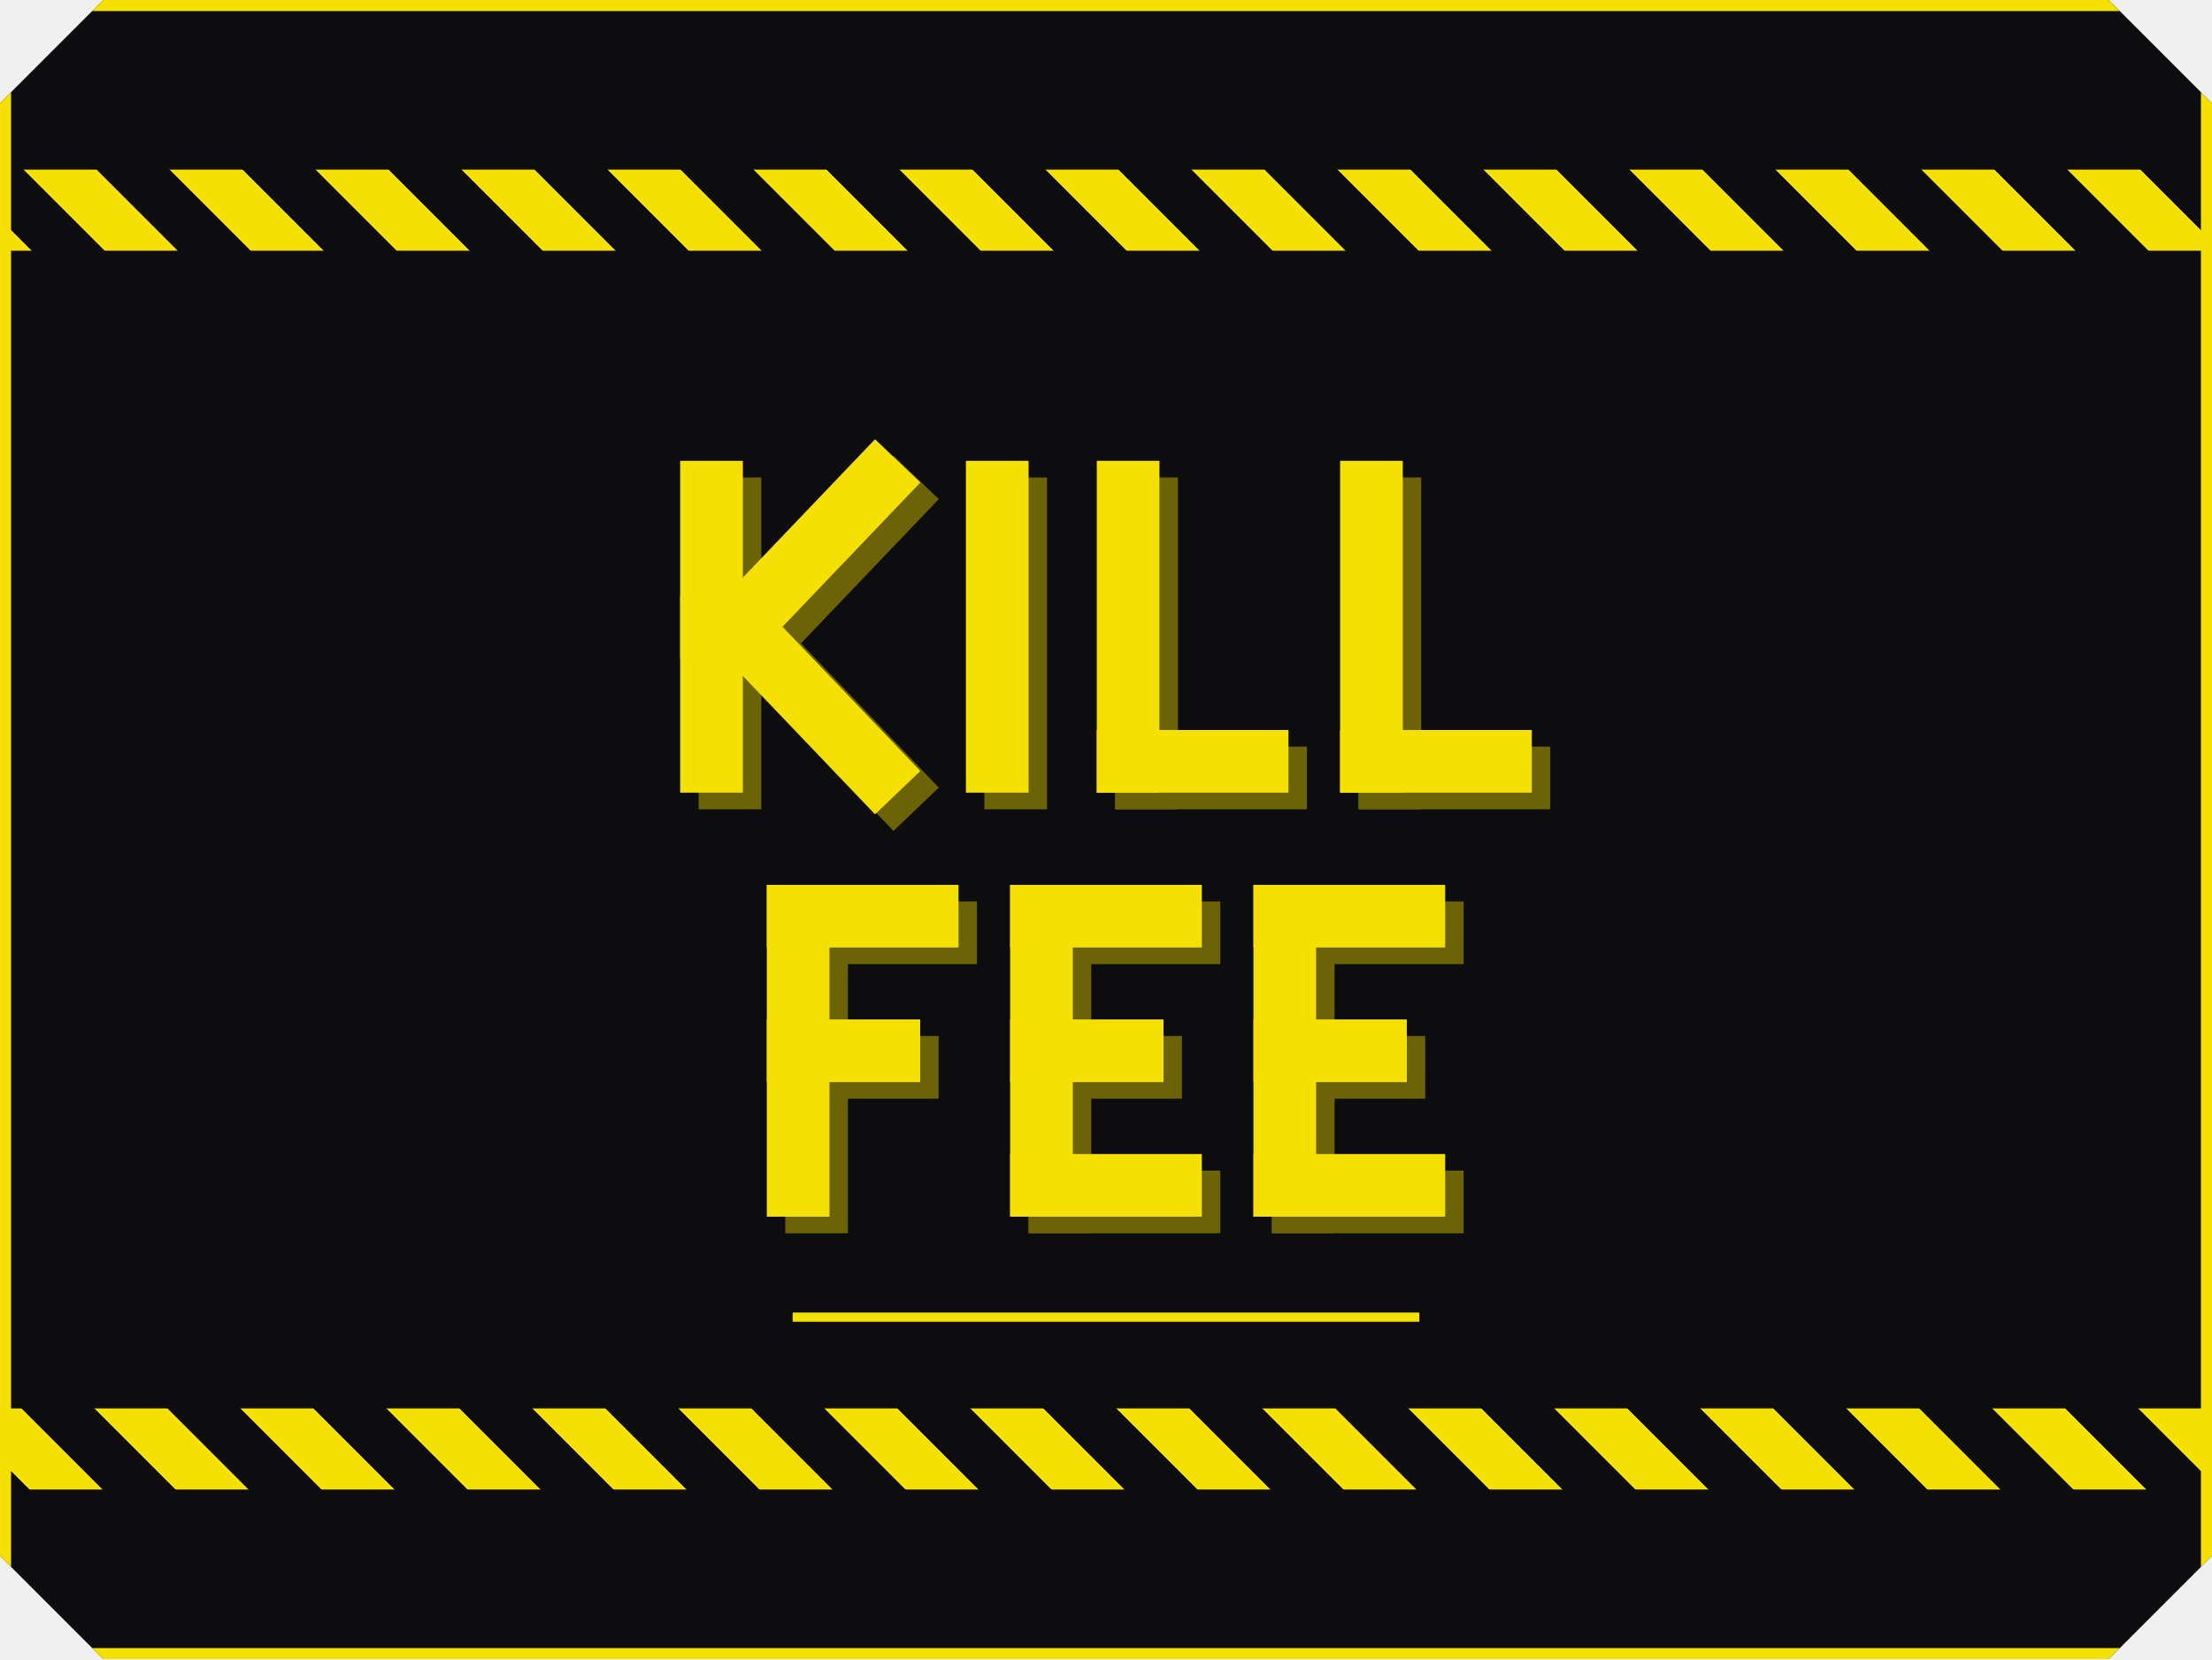
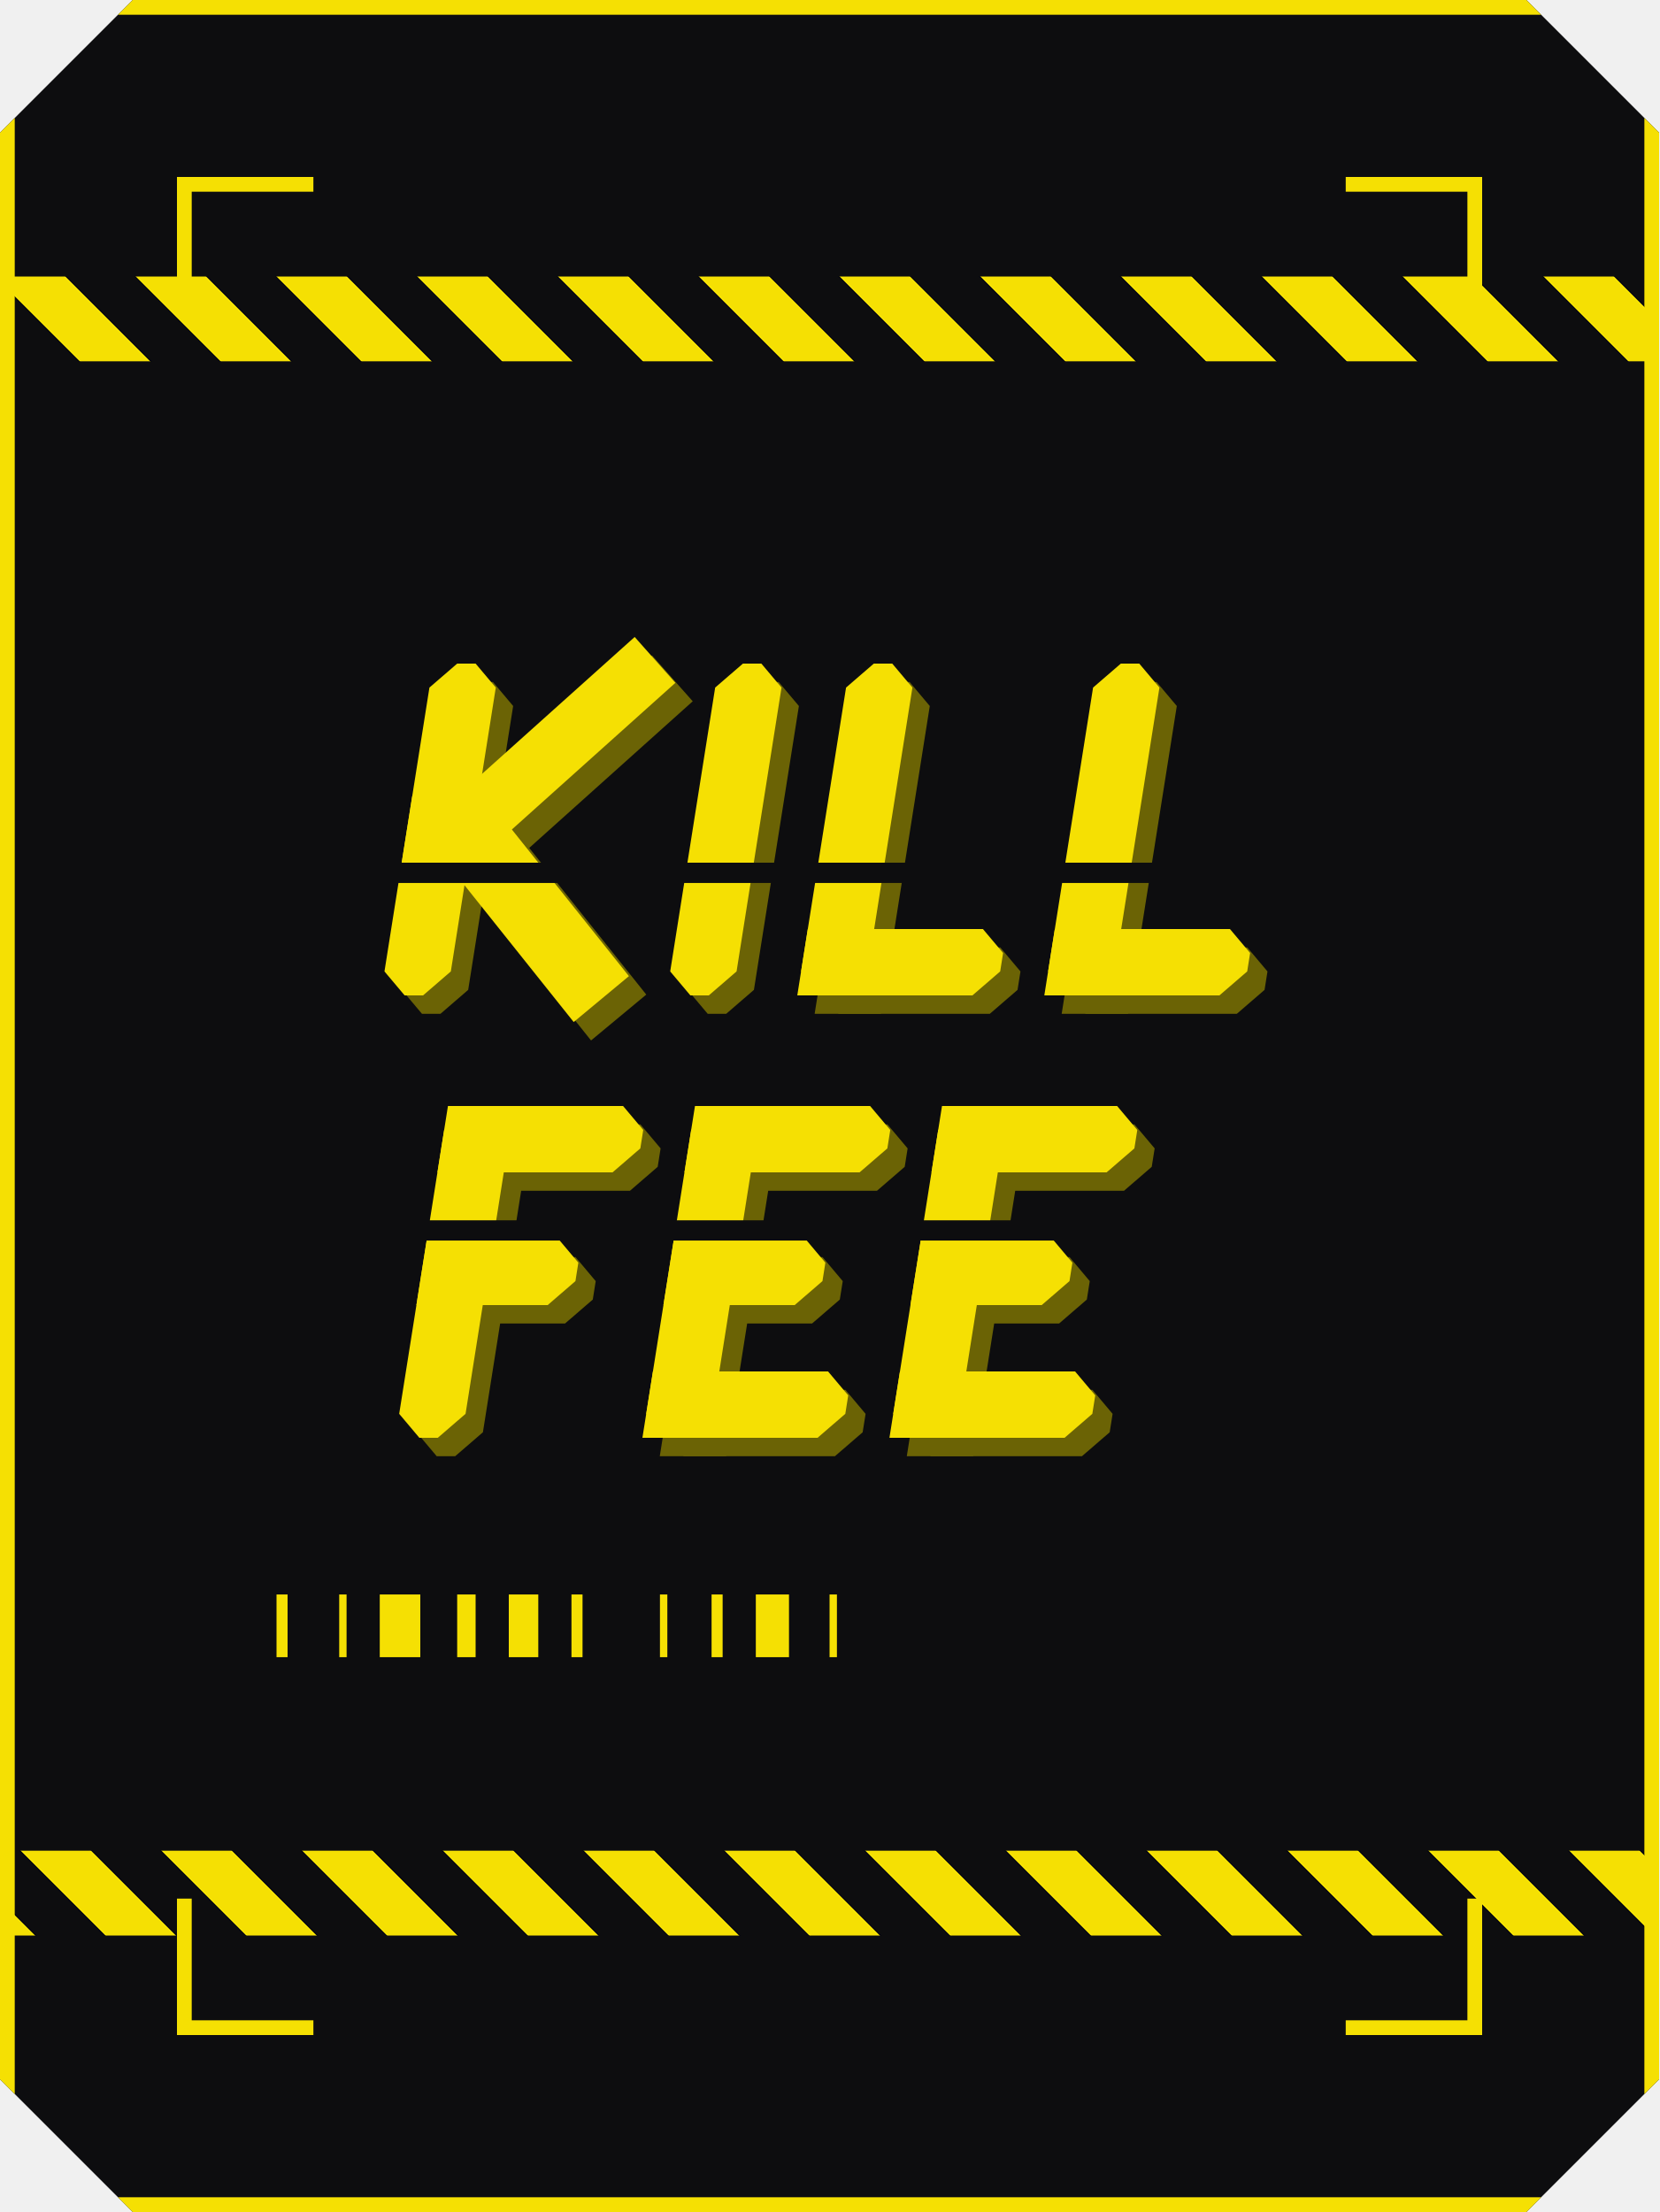
- <svg xmlns="http://www.w3.org/2000/svg" viewBox="0 0 1200 900" width="1200" height="900" role="img" aria-label="Kill Fee">
+ <svg xmlns="http://www.w3.org/2000/svg" viewBox="0 0 900 1200" width="900" height="1200" role="img" aria-label="Kill Fee">
  <defs>
-     <pattern id="hazard" width="56" height="56" patternUnits="userSpaceOnUse" patternTransform="rotate(-45)">
-       <rect width="56" height="56" fill="#0d0d0f" />
-       <rect width="28" height="56" fill="#f5e003" />
+     <pattern id="hazard" width="54" height="54" patternUnits="userSpaceOnUse" patternTransform="rotate(-45)">
+       <rect width="54" height="54" fill="#0d0d0f" />
+       <rect width="27" height="54" fill="#f5e003" />
    </pattern>
    <clipPath id="cut">
-       <polygon points="0,56 56,0 1144,0 1200,56 1200,844 1144,900 56,900 0,844" />
+       <polygon points="0,72 72,0 828,0 900,72 900,1128 828,1200 72,1200 0,1128" />
    </clipPath>
+     <mask id="seam">
+       <rect width="900" height="1200" fill="#fff" />
+       <rect x="0" y="468" width="900" height="11" fill="#000" />
+       <rect x="0" y="662" width="900" height="11" fill="#000" />
+     </mask>
  </defs>
  <g clip-path="url(#cut)">
-     <rect width="1200" height="900" fill="#0d0d0f" />
-     <rect x="0" y="92" width="1200" height="44" fill="url(#hazard)" />
-     <rect x="0" y="764" width="1200" height="44" fill="url(#hazard)" />
-     <g fill="#6b6305">
-       <rect x="379.0" y="259.0" width="34.0" height="180.0" />
-       <line x1="411.0" y1="349.0" x2="497.0" y2="259.0" stroke="#6b6305" stroke-width="34" />
-       <line x1="411.0" y1="349.0" x2="497.0" y2="439.0" stroke="#6b6305" stroke-width="34" />
-       <rect x="379.0" y="332.0" width="54.4" height="34.0" />
-       <rect x="534.0" y="259.0" width="34.0" height="180.0" />
-       <rect x="605.0" y="259.0" width="34.0" height="180.0" />
-       <rect x="605.0" y="405.0" width="104.0" height="34.0" />
-       <rect x="737.0" y="259.0" width="34.0" height="180.0" />
-       <rect x="737.0" y="405.0" width="104.0" height="34.0" />
+     <rect width="900" height="1200" fill="#0d0d0f" />
+     <rect x="0" y="150" width="900" height="46" fill="url(#hazard)" />
+     <rect x="0" y="1004" width="900" height="46" fill="url(#hazard)" />
+     <g transform="translate(450,480) skewX(-9) translate(-450,-480)" mask="url(#seam)">
+       <g fill="#6b6305">
+         <polygon points="240.0,370.0 250.0,370.0 263.0,383.0 263.0,537.0 250.0,550.0 240.0,550.0 227.0,537.0 227.0,383.0" />
+         <line x1="259.0" y1="460.0" x2="347.0" y2="368.0" stroke="#6b6305" stroke-width="36" />
+         <line x1="259.0" y1="460.0" x2="347.0" y2="552.0" stroke="#6b6305" stroke-width="36" />
+         <polygon points="227.0,442.0 281.0,442.0 281.0,478.0 227.0,478.0" />
+         <polygon points="395.0,370.0 405.0,370.0 418.0,383.0 418.0,537.0 405.0,550.0 395.0,550.0 382.0,537.0 382.0,383.0" />
+         <polygon points="466.0,370.0 476.0,370.0 489.0,383.0 489.0,550.0 453.0,550.0 453.0,383.0" />
+         <polygon points="453.0,514.0 548.0,514.0 561.0,527.0 561.0,537.0 548.0,550.0 466.0,550.0 453.0,537.0" />
+         <polygon points="600.0,370.0 610.0,370.0 623.0,383.0 623.0,550.0 587.0,550.0 587.0,383.0" />
+         <polygon points="587.0,514.0 682.0,514.0 695.0,527.0 695.0,537.0 682.0,550.0 600.0,550.0 587.0,537.0" />
+       </g>
+       <g fill="#6b6305">
+         <polygon points="273.0,610.0 309.0,610.0 309.0,777.0 296.0,790.0 286.0,790.0 273.0,777.0" />
+         <polygon points="286.0,610.0 368.0,610.0 381.0,623.0 381.0,633.0 368.0,646.0 273.0,646.0 273.0,623.0" />
+         <polygon points="273.0,682.0 344.2,682.0 357.2,695.0 357.2,705.0 344.2,718.0 273.0,718.0" />
+         <polygon points="407.0,610.0 443.0,610.0 443.0,790.0 407.0,790.0" />
+         <polygon points="420.0,610.0 502.0,610.0 515.0,623.0 515.0,633.0 502.0,646.0 407.0,646.0 407.0,623.0" />
+         <polygon points="407.0,682.0 478.2,682.0 491.2,695.0 491.2,705.0 478.2,718.0 407.0,718.0" />
+         <polygon points="407.0,754.0 502.0,754.0 515.0,767.0 515.0,777.0 502.0,790.0 420.0,790.0 407.0,777.0" />
+         <polygon points="541.0,610.0 577.0,610.0 577.0,790.0 541.0,790.0" />
+         <polygon points="554.0,610.0 636.0,610.0 649.0,623.0 649.0,633.0 636.0,646.0 541.0,646.0 541.0,623.0" />
+         <polygon points="541.0,682.0 612.2,682.0 625.2,695.0 625.2,705.0 612.2,718.0 541.0,718.0" />
+         <polygon points="541.0,754.0 636.0,754.0 649.0,767.0 649.0,777.0 636.0,790.0 554.0,790.0 541.0,777.0" />
+       </g>
+       <g fill="#f5e003">
+         <polygon points="229.0,360.0 239.0,360.0 252.0,373.0 252.0,527.0 239.0,540.0 229.0,540.0 216.0,527.0 216.0,373.0" />
+         <line x1="248.0" y1="450.0" x2="336.0" y2="358.0" stroke="#f5e003" stroke-width="36" />
+         <line x1="248.0" y1="450.0" x2="336.0" y2="542.0" stroke="#f5e003" stroke-width="36" />
+         <polygon points="216.0,432.0 270.0,432.0 270.0,468.0 216.0,468.0" />
+         <polygon points="384.0,360.0 394.0,360.0 407.0,373.0 407.0,527.0 394.0,540.0 384.0,540.0 371.0,527.0 371.0,373.0" />
+         <polygon points="455.0,360.0 465.0,360.0 478.0,373.0 478.0,540.0 442.0,540.0 442.0,373.0" />
+         <polygon points="442.0,504.0 537.0,504.0 550.0,517.0 550.0,527.0 537.0,540.0 455.0,540.0 442.0,527.0" />
+         <polygon points="589.0,360.0 599.0,360.0 612.0,373.0 612.0,540.0 576.0,540.0 576.0,373.0" />
+         <polygon points="576.0,504.0 671.0,504.0 684.0,517.0 684.0,527.0 671.0,540.0 589.0,540.0 576.0,527.0" />
+       </g>
+       <g fill="#f5e003">
+         <polygon points="262.0,600.0 298.0,600.0 298.0,767.0 285.0,780.0 275.0,780.0 262.0,767.0" />
+         <polygon points="275.0,600.0 357.0,600.0 370.0,613.0 370.0,623.0 357.0,636.0 262.0,636.0 262.0,613.0" />
+         <polygon points="262.0,672.0 333.2,672.0 346.2,685.0 346.2,695.0 333.2,708.0 262.0,708.0" />
+         <polygon points="396.0,600.0 432.0,600.0 432.0,780.0 396.0,780.0" />
+         <polygon points="409.0,600.0 491.0,600.0 504.0,613.0 504.0,623.0 491.0,636.0 396.0,636.0 396.0,613.0" />
+         <polygon points="396.0,672.0 467.2,672.0 480.2,685.0 480.2,695.0 467.2,708.0 396.0,708.0" />
+         <polygon points="396.0,744.0 491.0,744.0 504.0,757.0 504.0,767.0 491.0,780.0 409.0,780.0 396.0,767.0" />
+         <polygon points="530.0,600.0 566.0,600.0 566.0,780.0 530.0,780.0" />
+         <polygon points="543.0,600.0 625.0,600.0 638.0,613.0 638.0,623.0 625.0,636.0 530.0,636.0 530.0,613.0" />
+         <polygon points="530.0,672.0 601.2,672.0 614.2,685.0 614.2,695.0 601.2,708.0 530.0,708.0" />
+         <polygon points="530.0,744.0 625.0,744.0 638.0,757.0 638.0,767.0 625.0,780.0 543.0,780.0 530.0,767.0" />
+       </g>
    </g>
-     <g fill="#6b6305">
-       <rect x="426.0" y="489.0" width="34.0" height="180.0" />
-       <rect x="426.0" y="489.0" width="104.0" height="34.0" />
-       <rect x="426.0" y="562.0" width="83.2" height="34.0" />
-       <rect x="558.0" y="489.0" width="34.0" height="180.0" />
-       <rect x="558.0" y="489.0" width="104.0" height="34.0" />
-       <rect x="558.0" y="562.0" width="83.2" height="34.0" />
-       <rect x="558.0" y="635.0" width="104.0" height="34.0" />
-       <rect x="690.0" y="489.0" width="34.0" height="180.0" />
-       <rect x="690.0" y="489.0" width="104.0" height="34.0" />
-       <rect x="690.0" y="562.0" width="83.2" height="34.0" />
-       <rect x="690.0" y="635.0" width="104.0" height="34.0" />
-     </g>
-     <g fill="#f5e003">
-       <rect x="369.0" y="250.0" width="34.0" height="180.0" />
-       <line x1="401.0" y1="340.0" x2="487.0" y2="250.0" stroke="#f5e003" stroke-width="34" />
-       <line x1="401.0" y1="340.0" x2="487.0" y2="430.0" stroke="#f5e003" stroke-width="34" />
-       <rect x="369.0" y="323.0" width="54.4" height="34.0" />
-       <rect x="524.0" y="250.0" width="34.0" height="180.0" />
-       <rect x="595.0" y="250.0" width="34.0" height="180.0" />
-       <rect x="595.0" y="396.0" width="104.0" height="34.0" />
-       <rect x="727.0" y="250.0" width="34.0" height="180.0" />
-       <rect x="727.0" y="396.0" width="104.0" height="34.0" />
-     </g>
-     <g fill="#f5e003">
-       <rect x="416.0" y="480.0" width="34.0" height="180.0" />
-       <rect x="416.0" y="480.0" width="104.0" height="34.0" />
-       <rect x="416.0" y="553.0" width="83.2" height="34.0" />
-       <rect x="548.0" y="480.0" width="34.0" height="180.0" />
-       <rect x="548.0" y="480.0" width="104.0" height="34.0" />
-       <rect x="548.0" y="553.0" width="83.2" height="34.0" />
-       <rect x="548.0" y="626.0" width="104.0" height="34.0" />
-       <rect x="680.0" y="480.0" width="34.0" height="180.0" />
-       <rect x="680.0" y="480.0" width="104.0" height="34.0" />
-       <rect x="680.0" y="553.0" width="83.2" height="34.0" />
-       <rect x="680.0" y="626.0" width="104.0" height="34.0" />
-     </g>
-     <rect x="430" y="712" width="340" height="5" fill="#f5e003" />
+     <rect x="150" y="865" width="6" height="34" fill="#f5e003" />
+     <rect x="184" y="865" width="4" height="34" fill="#f5e003" />
+     <rect x="206" y="865" width="22" height="34" fill="#f5e003" />
+     <rect x="248" y="865" width="10" height="34" fill="#f5e003" />
+     <rect x="276" y="865" width="16" height="34" fill="#f5e003" />
+     <rect x="310" y="865" width="6" height="34" fill="#f5e003" />
+     <rect x="358" y="865" width="4" height="34" fill="#f5e003" />
+     <rect x="386" y="865" width="6" height="34" fill="#f5e003" />
+     <rect x="410" y="865" width="18" height="34" fill="#f5e003" />
+     <rect x="450" y="865" width="4" height="34" fill="#f5e003" />
+     <rect x="96" y="96" width="74" height="8" fill="#f5e003" />
+     <rect x="96" y="96" width="8" height="74" fill="#f5e003" />
+     <rect x="730" y="96" width="74" height="8" fill="#f5e003" />
+     <rect x="796" y="96" width="8" height="74" fill="#f5e003" />
+     <rect x="96" y="1096" width="74" height="8" fill="#f5e003" />
+     <rect x="96" y="1030" width="8" height="74" fill="#f5e003" />
+     <rect x="730" y="1096" width="74" height="8" fill="#f5e003" />
+     <rect x="796" y="1030" width="8" height="74" fill="#f5e003" />
  </g>
-   <rect x="3" y="3" width="1194" height="894" fill="none" stroke="#f5e003" stroke-width="6" clip-path="url(#cut)" />
+   <rect x="4" y="4" width="892" height="1192" fill="none" stroke="#f5e003" stroke-width="8" clip-path="url(#cut)" />
</svg>
